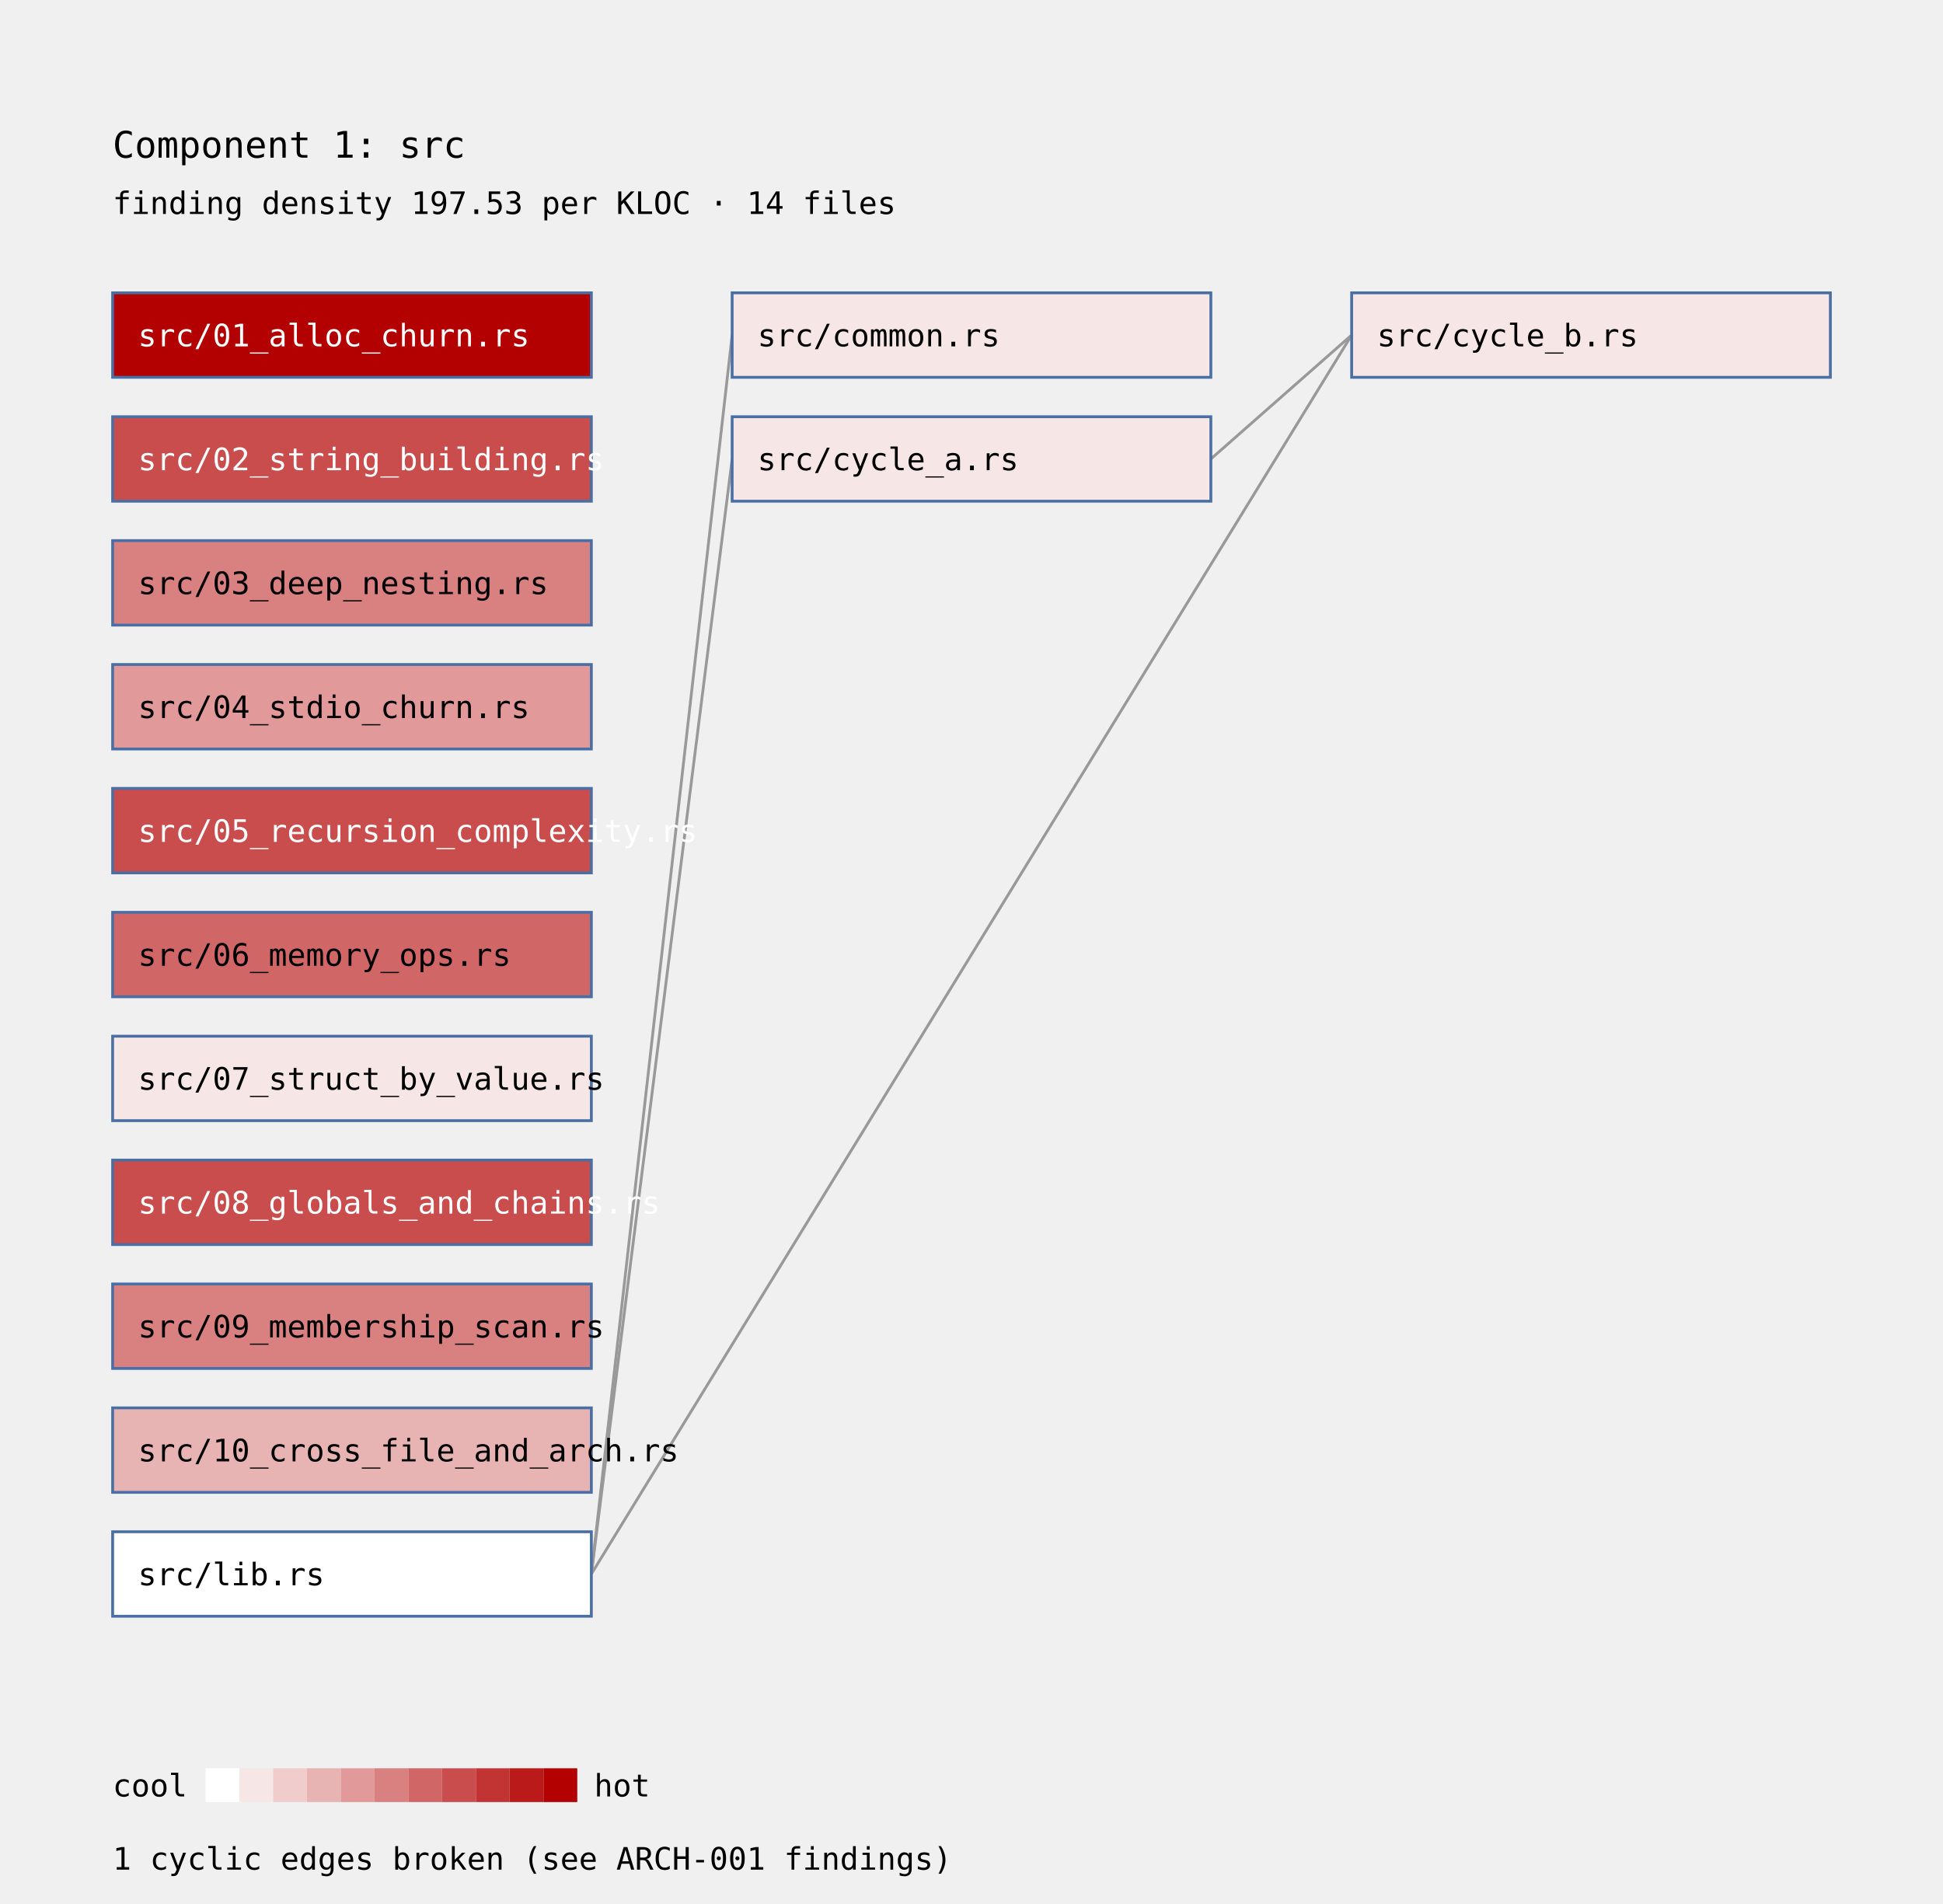
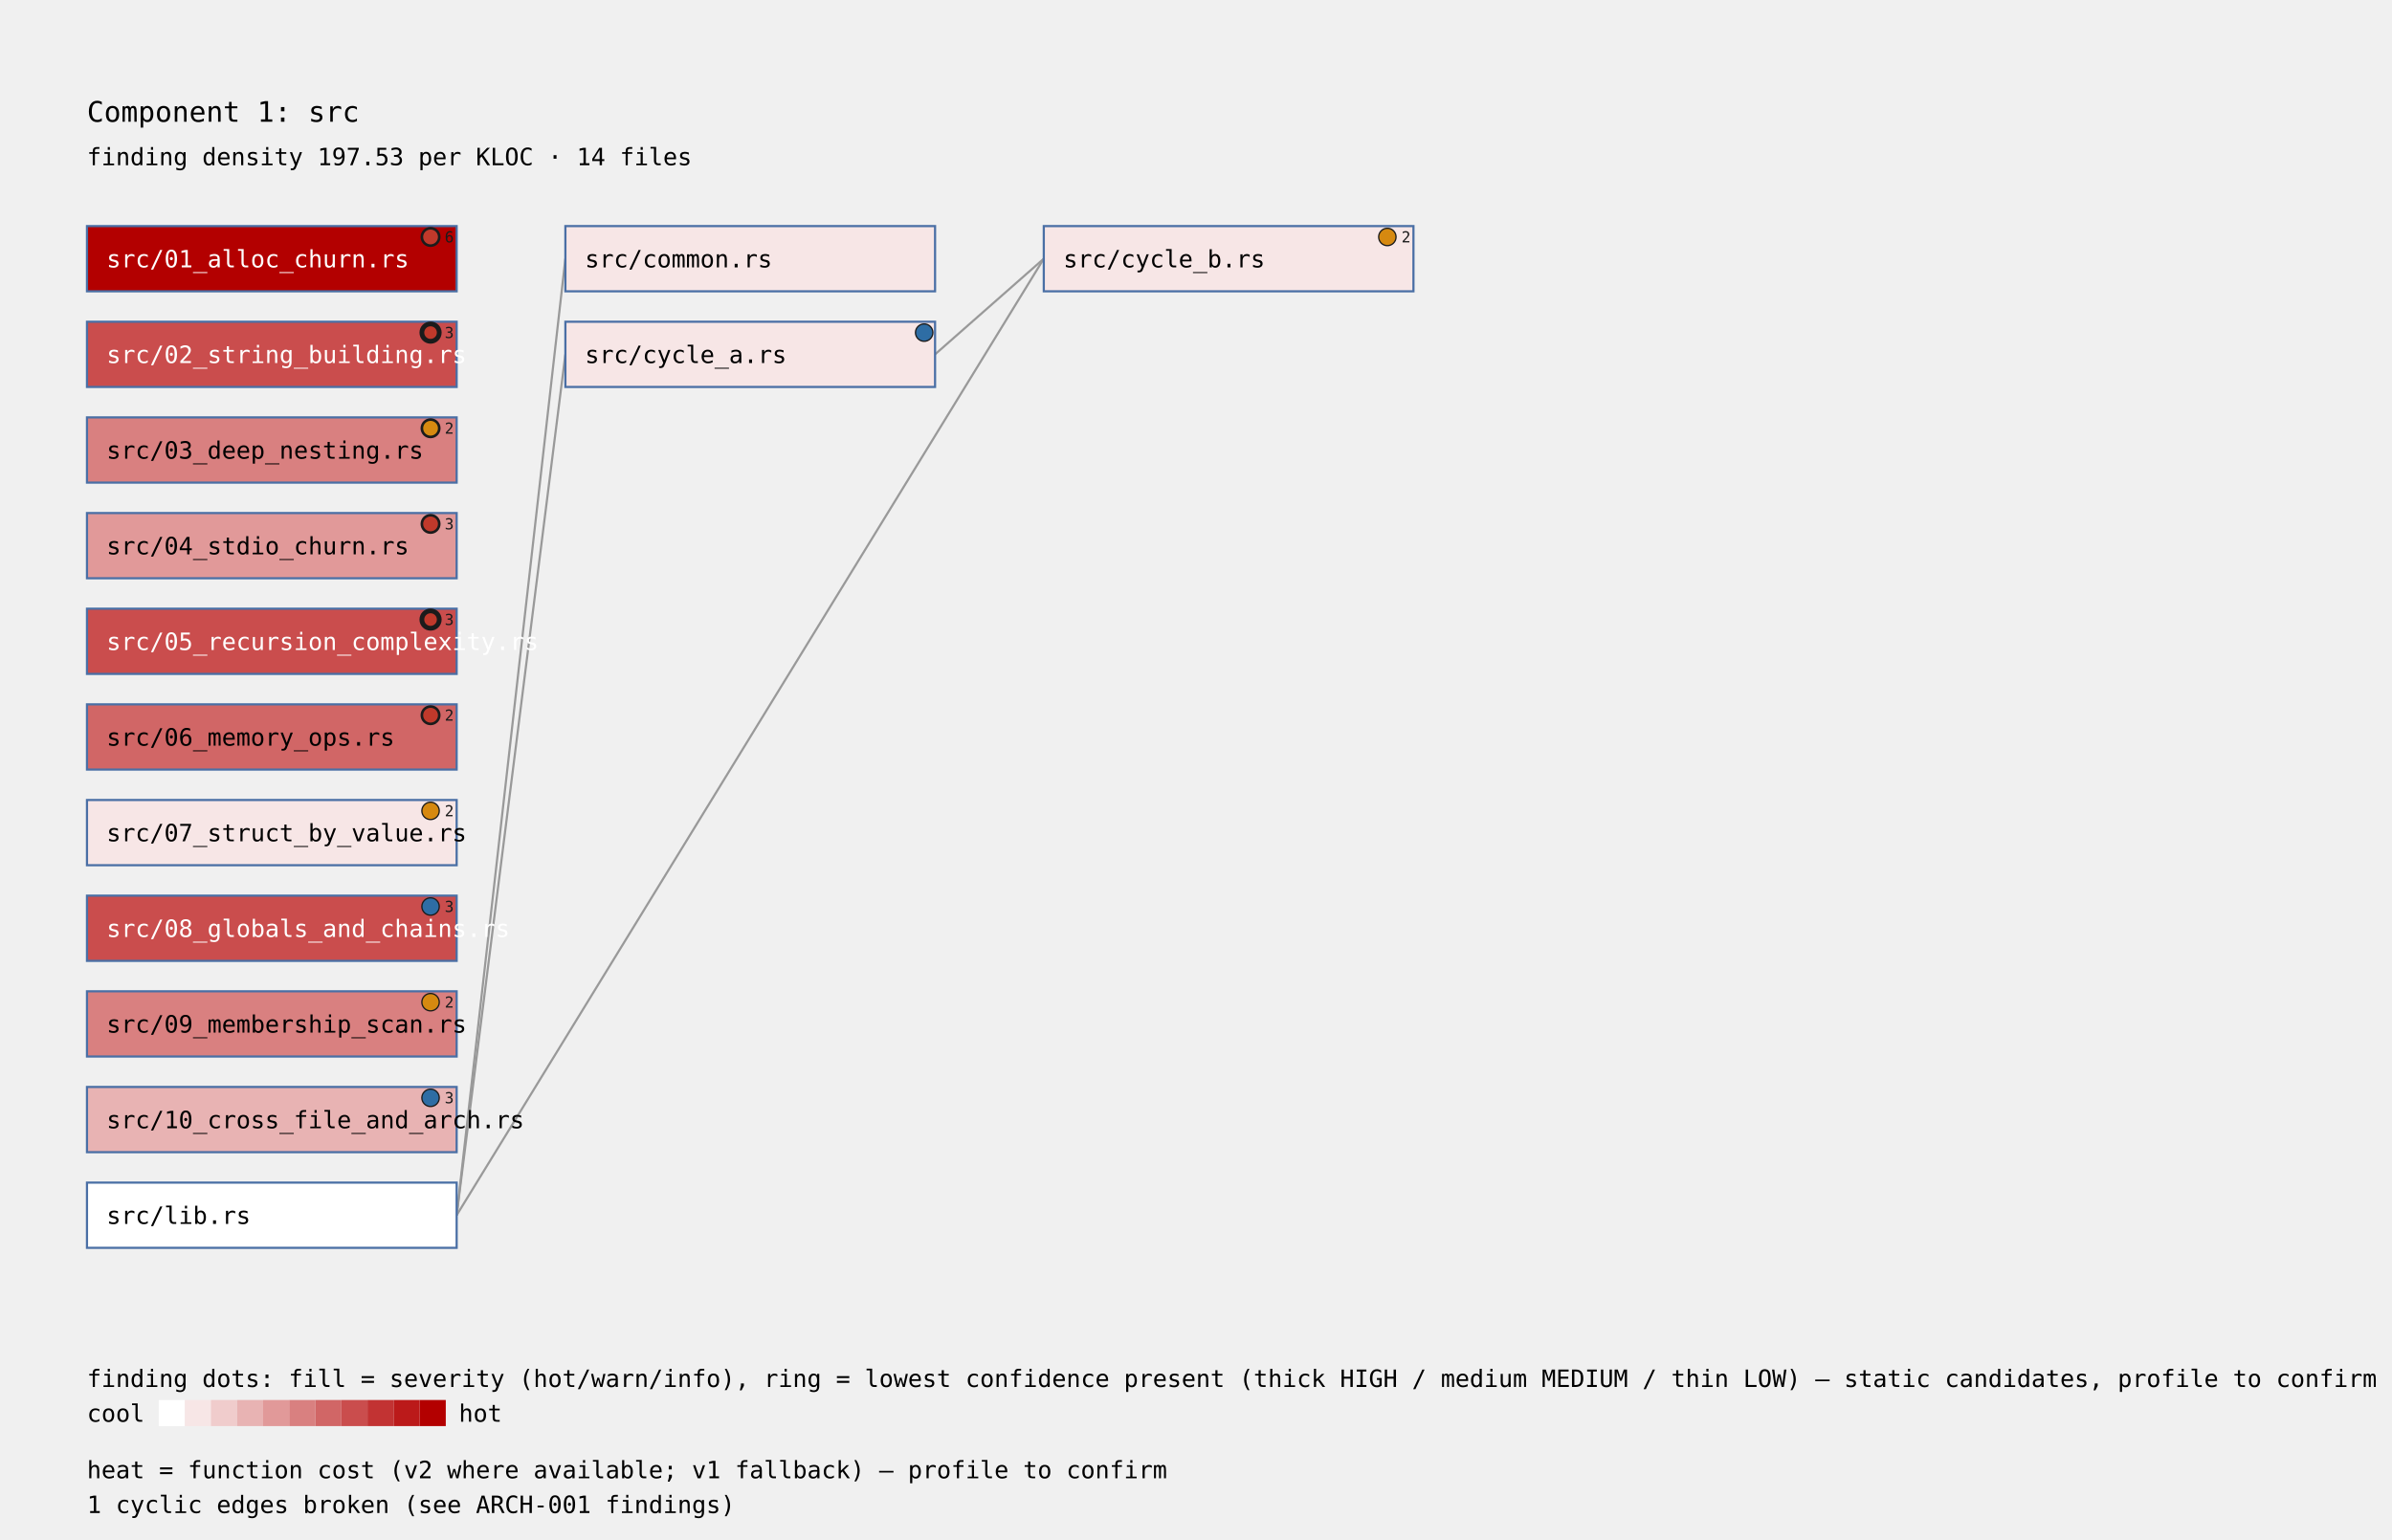
- <svg xmlns="http://www.w3.org/2000/svg" width="690" height="676" viewBox="0 0 690 676">
+ <svg xmlns="http://www.w3.org/2000/svg" width="1100" height="708" viewBox="0 0 1100 708">
  <text x="40" y="56" font-family="monospace" font-size="13">Component 1: src</text>
  <text x="40" y="76" font-family="monospace" font-size="11">finding density 197.53 per KLOC · 14 files</text>
  <g stroke="#999999" stroke-width="1">
    <line x1="430" y1="163" x2="480" y2="119" />
    <line x1="210" y1="559" x2="260" y2="119" />
    <line x1="210" y1="559" x2="260" y2="163" />
    <line x1="210" y1="559" x2="480" y2="119" />
  </g>
  <g font-family="monospace" font-size="11">
    <rect x="40" y="104" width="170" height="30" fill="#b30000" stroke="#4a6fa5" />
    <text x="49" y="123" fill="#ffffff">src/01_alloc_churn.rs</text>
+     <circle cx="198" cy="109" r="4" fill="#c0392b" stroke="#1b1b1b" stroke-width="1.2" />
+     <text x="204.5" y="111.5" font-family="monospace" font-size="7" fill="#1b1b1b">6</text>
    <rect x="40" y="148" width="170" height="30" fill="#ca4d4d" stroke="#4a6fa5" />
    <text x="49" y="167" fill="#ffffff">src/02_string_building.rs</text>
+     <circle cx="198" cy="153" r="4" fill="#c0392b" stroke="#1b1b1b" stroke-width="2.2" />
+     <text x="204.5" y="155.5" font-family="monospace" font-size="7" fill="#1b1b1b">3</text>
    <rect x="40" y="192" width="170" height="30" fill="#d98080" stroke="#4a6fa5" />
    <text x="49" y="211">src/03_deep_nesting.rs</text>
+     <circle cx="198" cy="197" r="4" fill="#d68910" stroke="#1b1b1b" stroke-width="1.2" />
+     <text x="204.5" y="199.5" font-family="monospace" font-size="7" fill="#1b1b1b">2</text>
    <rect x="40" y="236" width="170" height="30" fill="#e19999" stroke="#4a6fa5" />
    <text x="49" y="255">src/04_stdio_churn.rs</text>
+     <circle cx="198" cy="241" r="4" fill="#c0392b" stroke="#1b1b1b" stroke-width="1.2" />
+     <text x="204.5" y="243.5" font-family="monospace" font-size="7" fill="#1b1b1b">3</text>
    <rect x="40" y="280" width="170" height="30" fill="#ca4d4d" stroke="#4a6fa5" />
    <text x="49" y="299" fill="#ffffff">src/05_recursion_complexity.rs</text>
+     <circle cx="198" cy="285" r="4" fill="#c0392b" stroke="#1b1b1b" stroke-width="2.2" />
+     <text x="204.5" y="287.5" font-family="monospace" font-size="7" fill="#1b1b1b">3</text>
    <rect x="40" y="324" width="170" height="30" fill="#d16666" stroke="#4a6fa5" />
    <text x="49" y="343">src/06_memory_ops.rs</text>
+     <circle cx="198" cy="329" r="4" fill="#c0392b" stroke="#1b1b1b" stroke-width="1.2" />
+     <text x="204.5" y="331.5" font-family="monospace" font-size="7" fill="#1b1b1b">2</text>
    <rect x="40" y="368" width="170" height="30" fill="#f7e6e6" stroke="#4a6fa5" />
    <text x="49" y="387">src/07_struct_by_value.rs</text>
+     <circle cx="198" cy="373" r="4" fill="#d68910" stroke="#1b1b1b" stroke-width="0.6" />
+     <text x="204.5" y="375.5" font-family="monospace" font-size="7" fill="#1b1b1b">2</text>
    <rect x="40" y="412" width="170" height="30" fill="#ca4d4d" stroke="#4a6fa5" />
    <text x="49" y="431" fill="#ffffff">src/08_globals_and_chains.rs</text>
+     <circle cx="198" cy="417" r="4" fill="#2e6da4" stroke="#1b1b1b" stroke-width="0.6" />
+     <text x="204.5" y="419.5" font-family="monospace" font-size="7" fill="#1b1b1b">3</text>
    <rect x="40" y="456" width="170" height="30" fill="#d98080" stroke="#4a6fa5" />
    <text x="49" y="475">src/09_membership_scan.rs</text>
+     <circle cx="198" cy="461" r="4" fill="#d68910" stroke="#1b1b1b" stroke-width="0.6" />
+     <text x="204.5" y="463.5" font-family="monospace" font-size="7" fill="#1b1b1b">2</text>
    <rect x="40" y="500" width="170" height="30" fill="#e8b3b3" stroke="#4a6fa5" />
    <text x="49" y="519">src/10_cross_file_and_arch.rs</text>
+     <circle cx="198" cy="505" r="4" fill="#2e6da4" stroke="#1b1b1b" stroke-width="0.6" />
+     <text x="204.5" y="507.5" font-family="monospace" font-size="7" fill="#1b1b1b">3</text>
    <rect x="260" y="104" width="170" height="30" fill="#f7e6e6" stroke="#4a6fa5" />
    <text x="269" y="123">src/common.rs</text>
    <rect x="260" y="148" width="170" height="30" fill="#f7e6e6" stroke="#4a6fa5" />
    <text x="269" y="167">src/cycle_a.rs</text>
+     <circle cx="425" cy="153" r="4" fill="#2e6da4" stroke="#1b1b1b" stroke-width="0.6" />
    <rect x="480" y="104" width="170" height="30" fill="#f7e6e6" stroke="#4a6fa5" />
    <text x="489" y="123">src/cycle_b.rs</text>
+     <circle cx="638" cy="109" r="4" fill="#d68910" stroke="#1b1b1b" stroke-width="0.6" />
+     <text x="644.5" y="111.5" font-family="monospace" font-size="7" fill="#1b1b1b">2</text>
    <rect x="40" y="544" width="170" height="30" fill="#ffffff" stroke="#4a6fa5" />
    <text x="49" y="563">src/lib.rs</text>
  </g>
-   <text x="40" y="638" font-family="monospace" font-size="11">cool</text>
-   <rect x="73" y="628" width="12" height="12" fill="#ffffff" />
-   <rect x="85" y="628" width="12" height="12" fill="#f7e6e6" />
-   <rect x="97" y="628" width="12" height="12" fill="#f0cccc" />
-   <rect x="109" y="628" width="12" height="12" fill="#e8b3b3" />
-   <rect x="121" y="628" width="12" height="12" fill="#e19999" />
-   <rect x="133" y="628" width="12" height="12" fill="#d98080" />
-   <rect x="145" y="628" width="12" height="12" fill="#d16666" />
-   <rect x="157" y="628" width="12" height="12" fill="#ca4d4d" />
-   <rect x="169" y="628" width="12" height="12" fill="#c23333" />
-   <rect x="181" y="628" width="12" height="12" fill="#bb1a1a" />
-   <rect x="193" y="628" width="12" height="12" fill="#b30000" />
-   <text x="211" y="638" font-family="monospace" font-size="11">hot</text>
-   <text x="40" y="664" font-family="monospace" font-size="11">1 cyclic edges broken (see ARCH-001 findings)</text>
+   <text x="40" y="638" font-family="monospace" font-size="11">finding dots: fill = severity (hot/warn/info), ring = lowest confidence present (thick HIGH / medium MEDIUM / thin LOW) — static candidates, profile to confirm</text>
+   <text x="40" y="654" font-family="monospace" font-size="11">cool</text>
+   <rect x="73" y="644" width="12" height="12" fill="#ffffff" />
+   <rect x="85" y="644" width="12" height="12" fill="#f7e6e6" />
+   <rect x="97" y="644" width="12" height="12" fill="#f0cccc" />
+   <rect x="109" y="644" width="12" height="12" fill="#e8b3b3" />
+   <rect x="121" y="644" width="12" height="12" fill="#e19999" />
+   <rect x="133" y="644" width="12" height="12" fill="#d98080" />
+   <rect x="145" y="644" width="12" height="12" fill="#d16666" />
+   <rect x="157" y="644" width="12" height="12" fill="#ca4d4d" />
+   <rect x="169" y="644" width="12" height="12" fill="#c23333" />
+   <rect x="181" y="644" width="12" height="12" fill="#bb1a1a" />
+   <rect x="193" y="644" width="12" height="12" fill="#b30000" />
+   <text x="211" y="654" font-family="monospace" font-size="11">hot</text>
+   <text x="40" y="696" font-family="monospace" font-size="11">1 cyclic edges broken (see ARCH-001 findings)</text>
+   <text x="40" y="680" font-family="monospace" font-size="11">heat = function cost (v2 where available; v1 fallback) — profile to confirm</text>
</svg>
